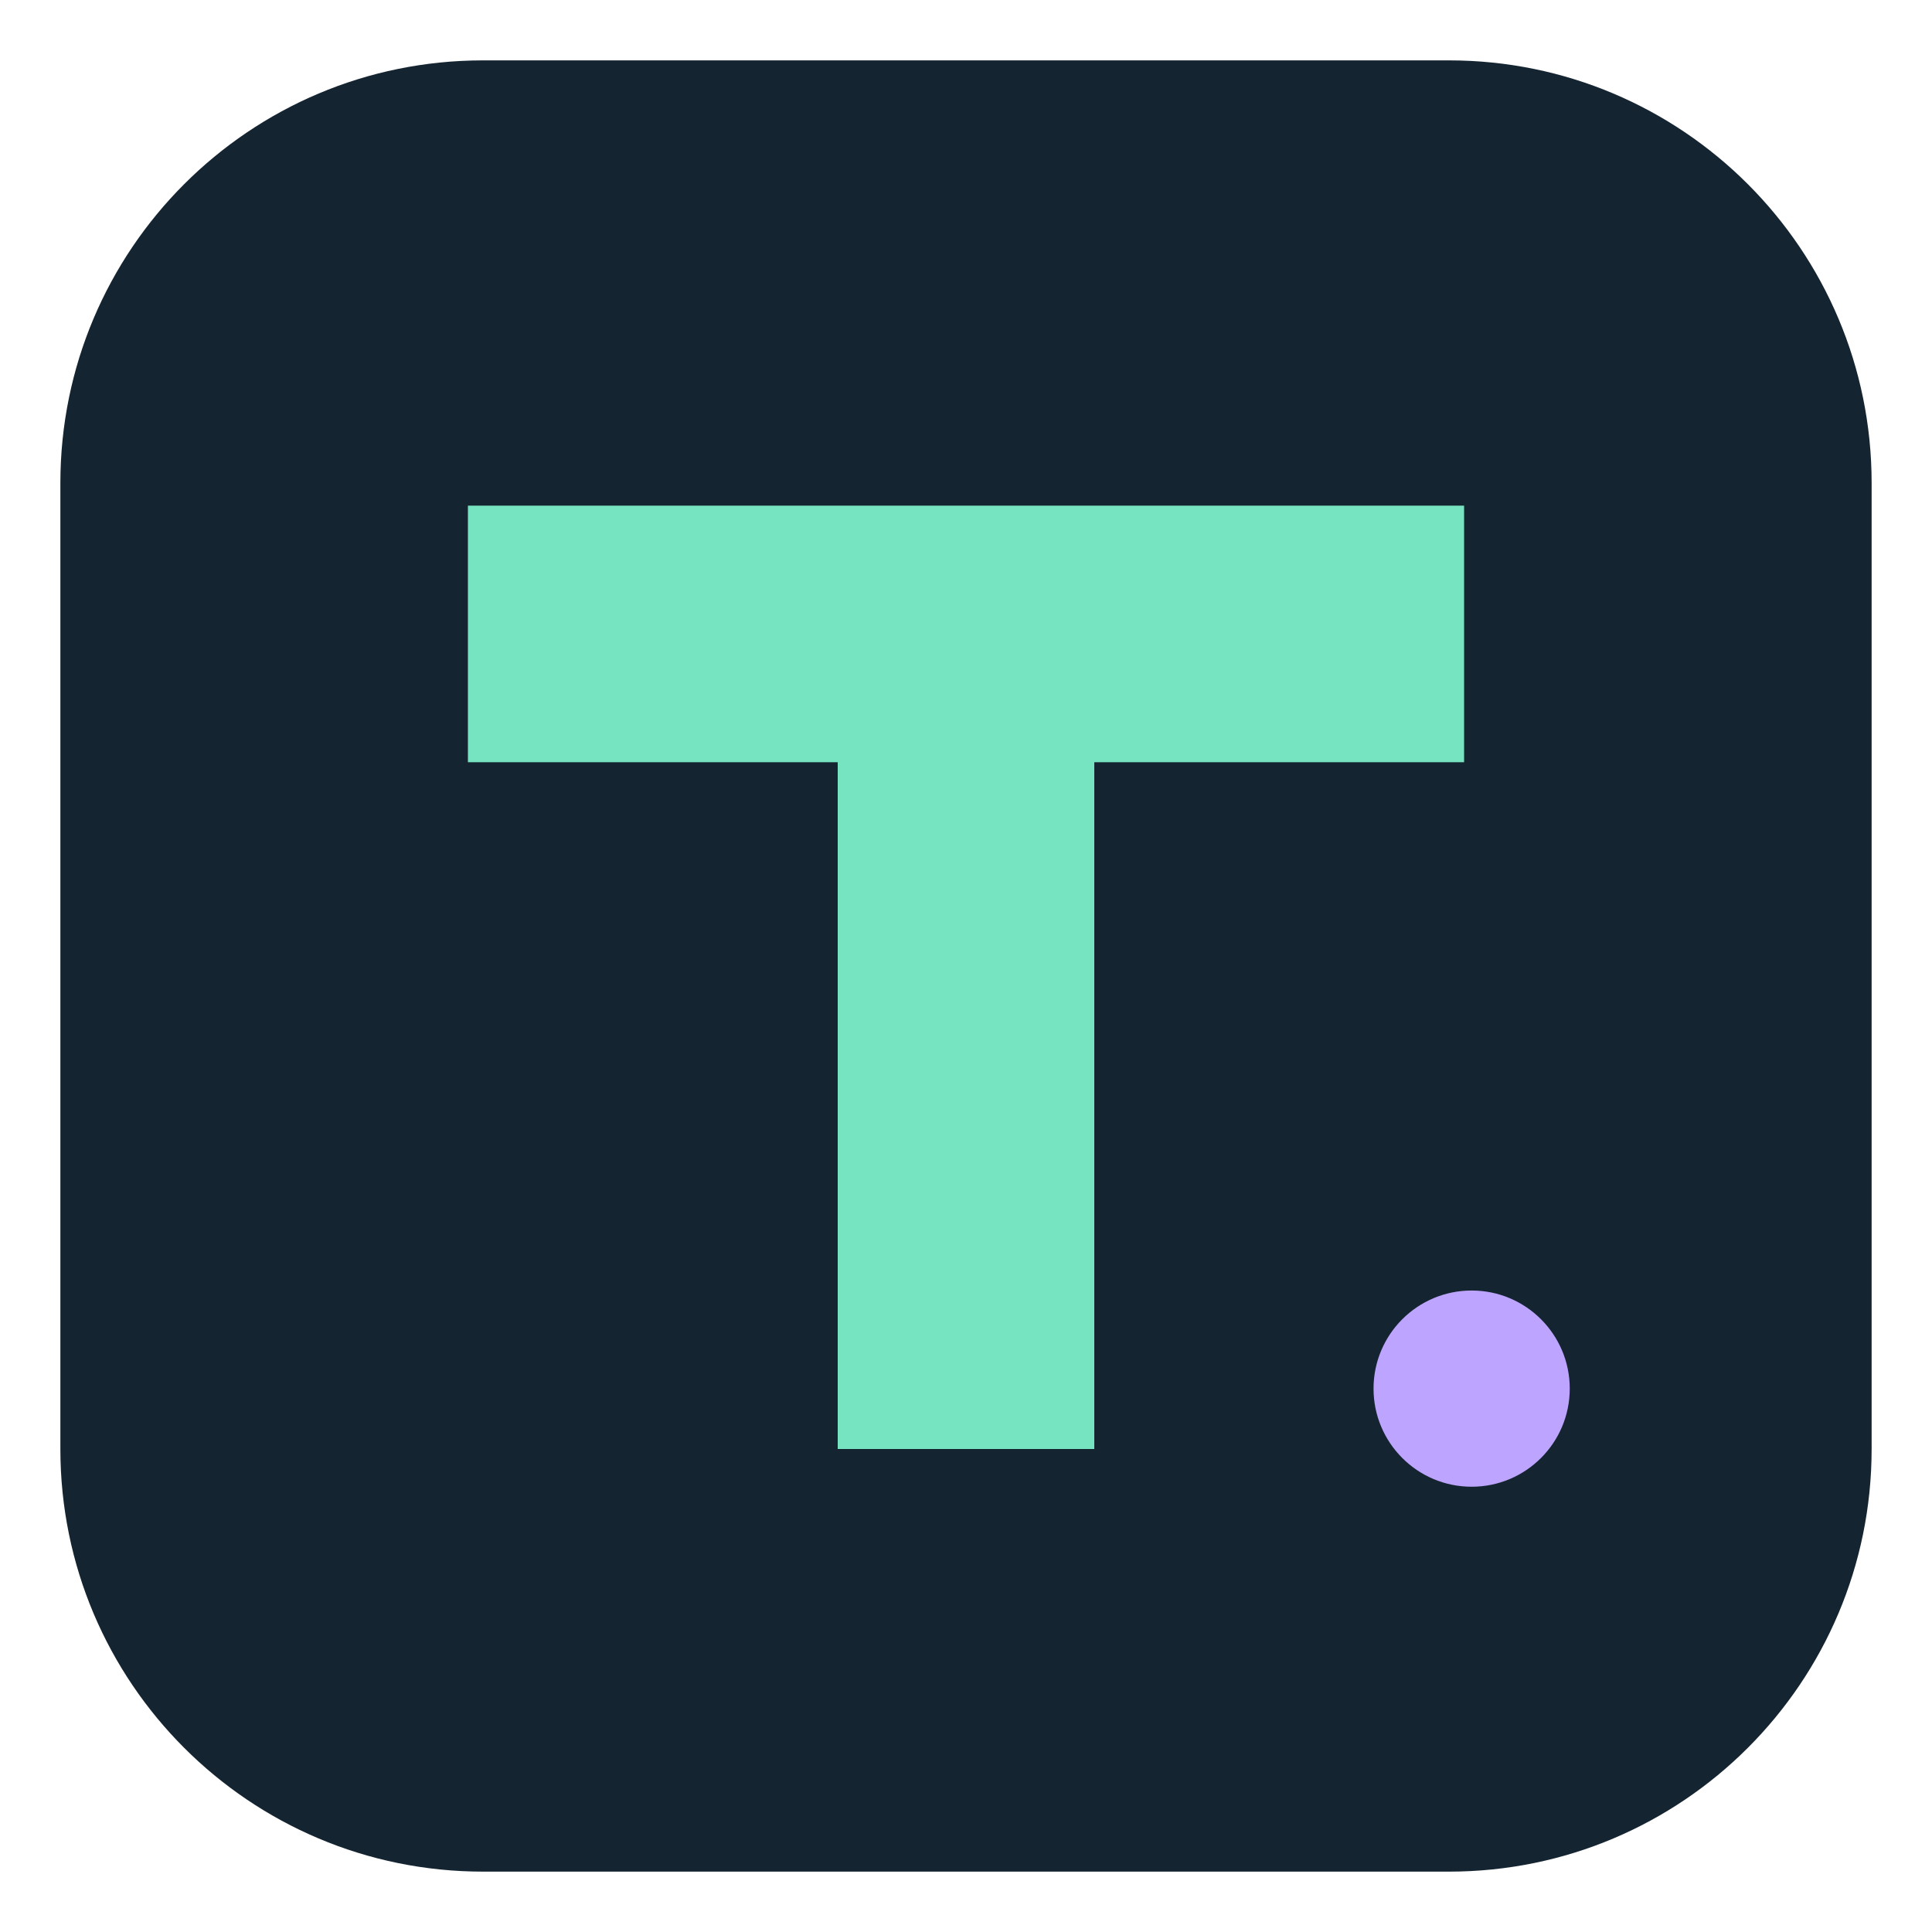
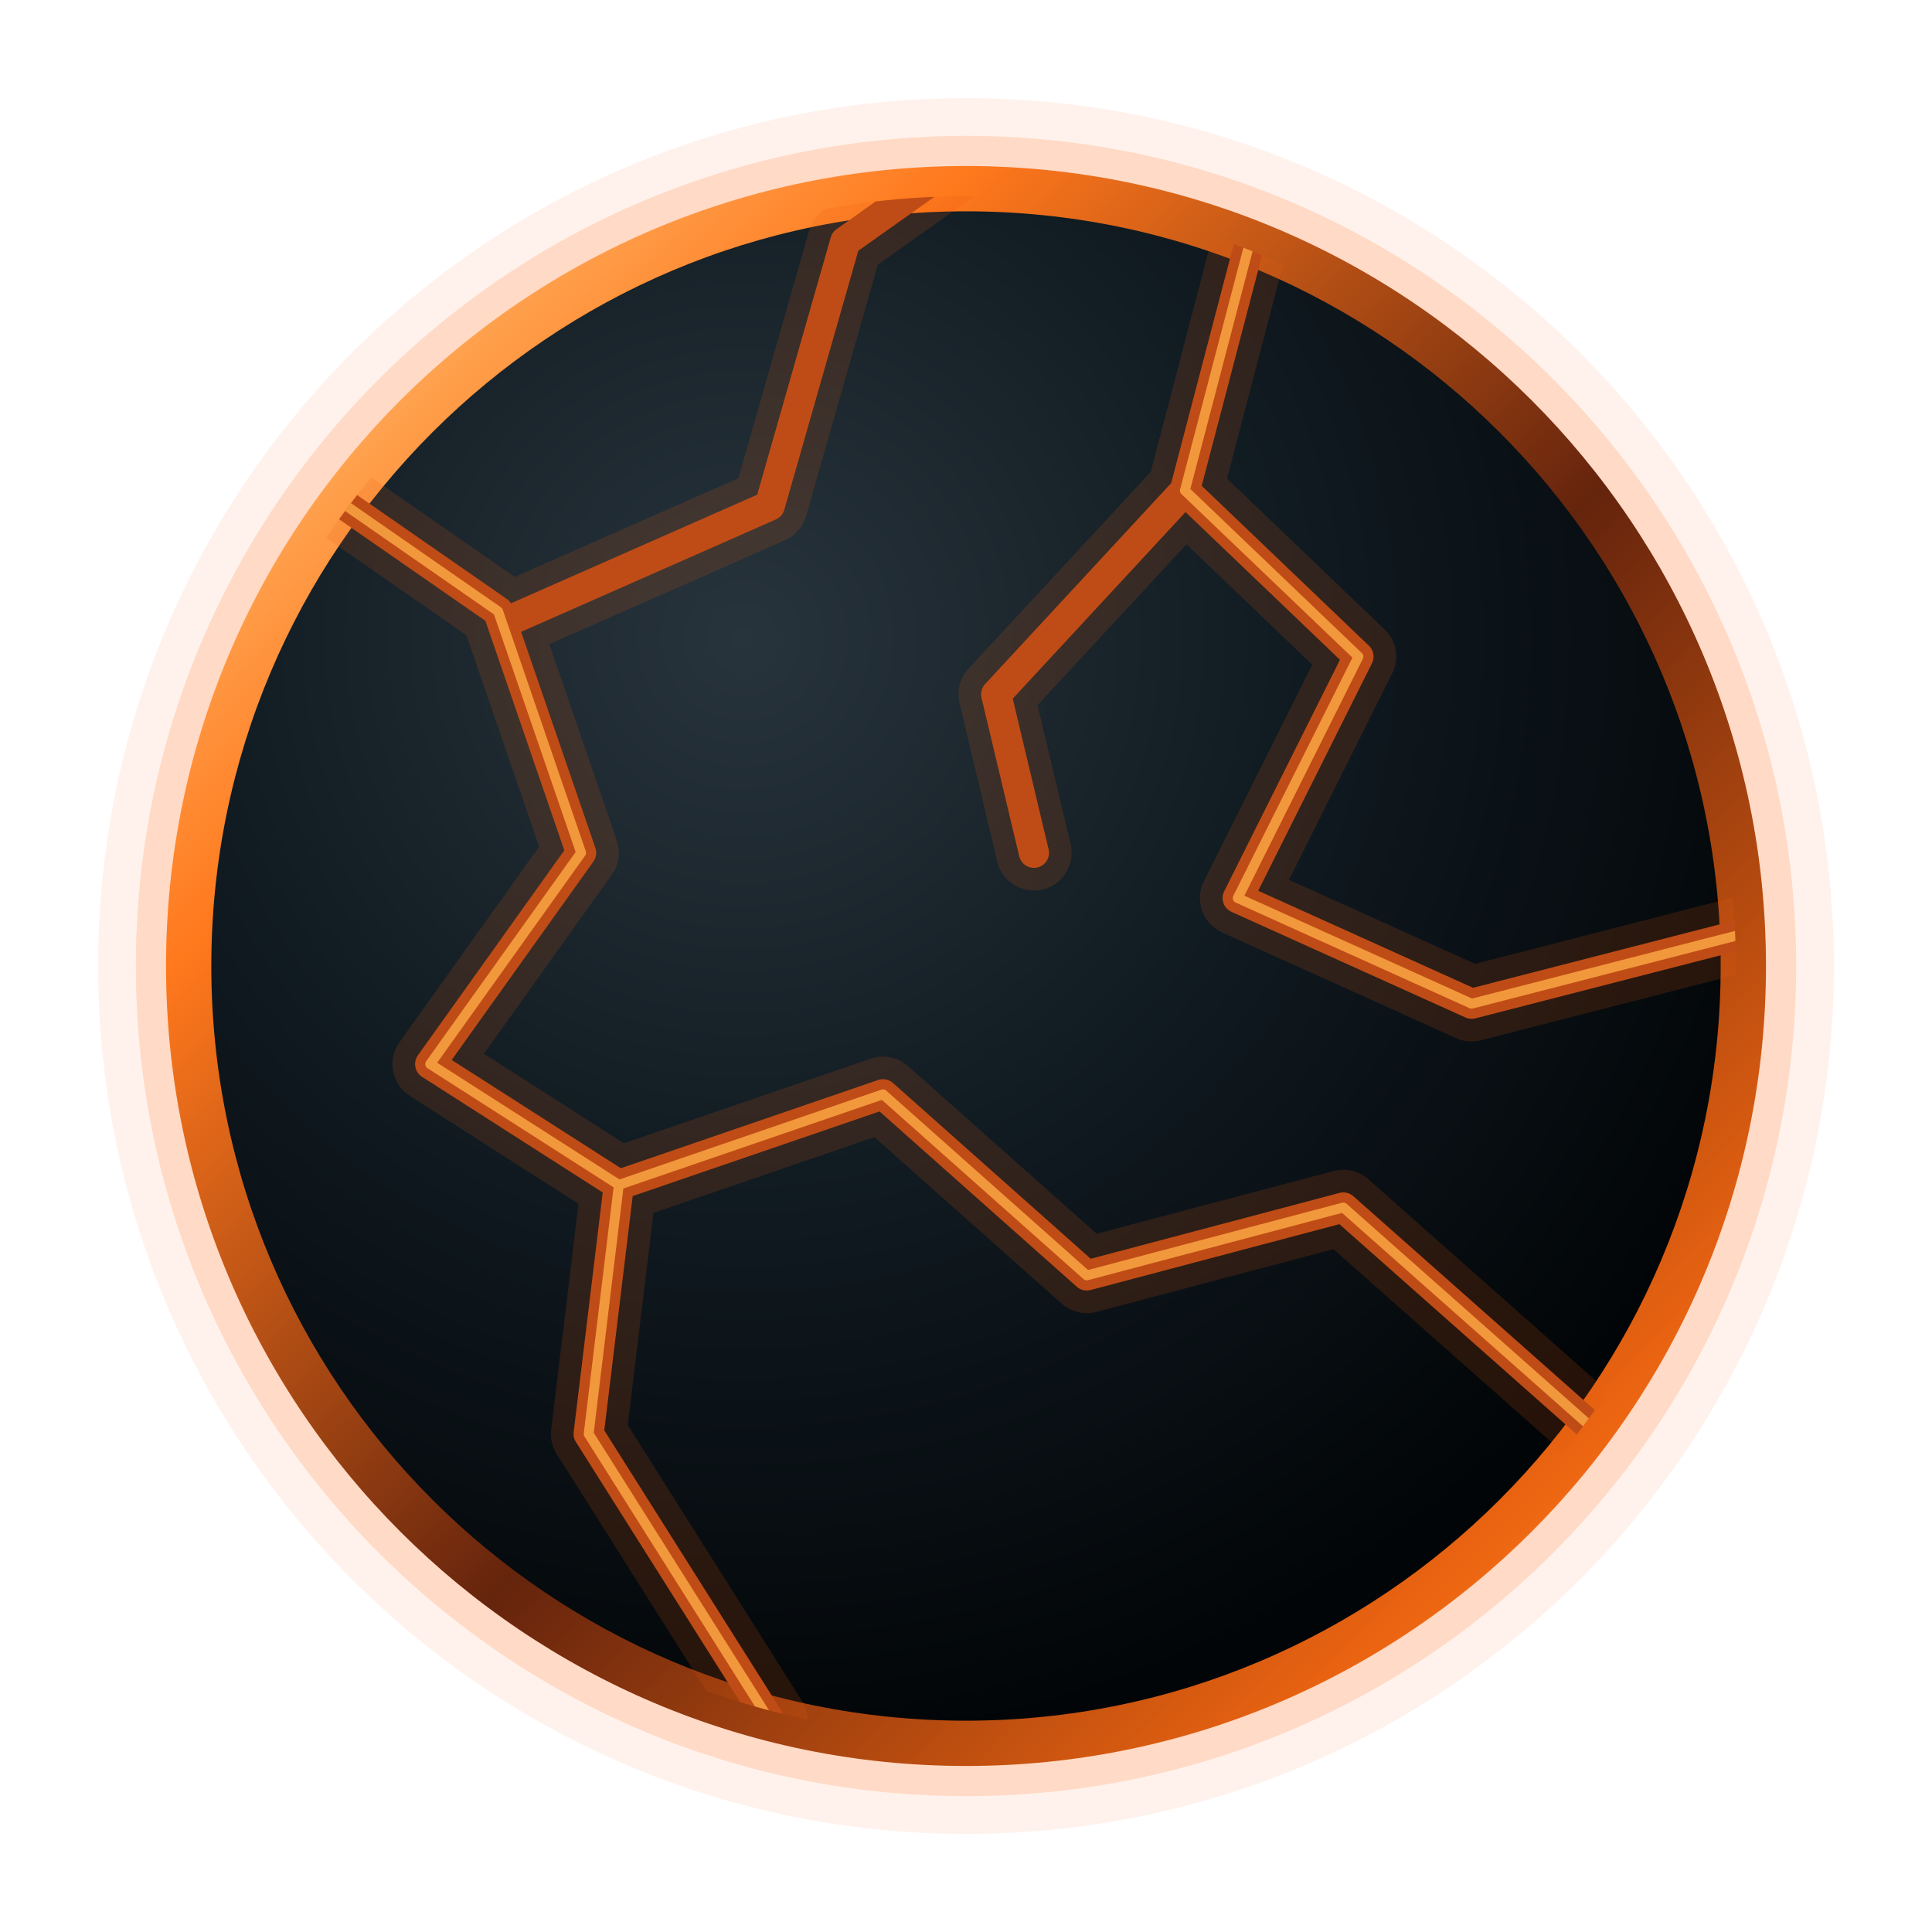
<svg xmlns="http://www.w3.org/2000/svg" width="256" height="256" viewBox="0 0 256 256">
-   <rect x="8" y="8" width="240" height="240" rx="56" fill="#142430" />
-   <path d="M62 67H194V101H145V192H111V101H62Z" fill="#76e3c1" />
-   <circle cx="195" cy="184" r="13" fill="#bca4ff" />
+   <defs>
+     <radialGradient id="body" cx="35%" cy="28%" r="75%">
+       <stop offset="0" stop-color="#28343c" />
+       <stop offset=".48" stop-color="#111b22" />
+       <stop offset="1" stop-color="#020507" />
+     </radialGradient>
+     <linearGradient id="rim" x1="0" y1="0" x2="1" y2="1">
+       <stop stop-color="#ffda93" />
+       <stop offset=".25" stop-color="#ff781c" />
+       <stop offset=".55" stop-color="#65240d" />
+       <stop offset=".85" stop-color="#ed6511" />
+       <stop offset="1" stop-color="#ffbf65" />
+     </linearGradient>
+     <clipPath id="sphere">
+       <circle cx="128" cy="128" r="102" />
+     </clipPath>
+   </defs>
+   <circle cx="128" cy="128" r="115" fill="#ff5b08" opacity=".08" />
+   <circle cx="128" cy="128" r="110" fill="#ff660b" opacity=".17" />
+   <circle cx="128" cy="128" r="106" fill="url(#rim)" />
+   <circle cx="128" cy="128" r="100" fill="url(#body)" />
+   <g clip-path="url(#sphere)" fill="none" stroke-linecap="round" stroke-linejoin="round">
+     <path d="M30 56L66 81L77 113L57 141L82 157L78 190L102 228M68 82L102 67L112 32L136 15M82 157L117 145L144 169L178 160L213 191M168 23L157 65L180 87L164 119L195 133L230 124M157 65L132 92L137 113" stroke="#e65a0f" stroke-width="10" opacity=".16" />
+     <path d="M30 56L66 81L77 113L57 141L82 157L78 190L102 228M68 82L102 67L112 32L136 15M82 157L117 145L144 169L178 160L213 191M168 23L157 65L180 87L164 119L195 133L230 124M157 65L132 92L137 113" stroke="#bf4c16" stroke-width="4" />
+     <path d="M30 56L66 81L77 113L57 141L82 157L78 190L102 228M82 157L117 145L144 169L178 160L213 191M168 23L157 65L180 87L164 119L195 133L230 124" stroke="#ffab46" stroke-width="1.3" opacity=".8" />
+   </g>
</svg>
